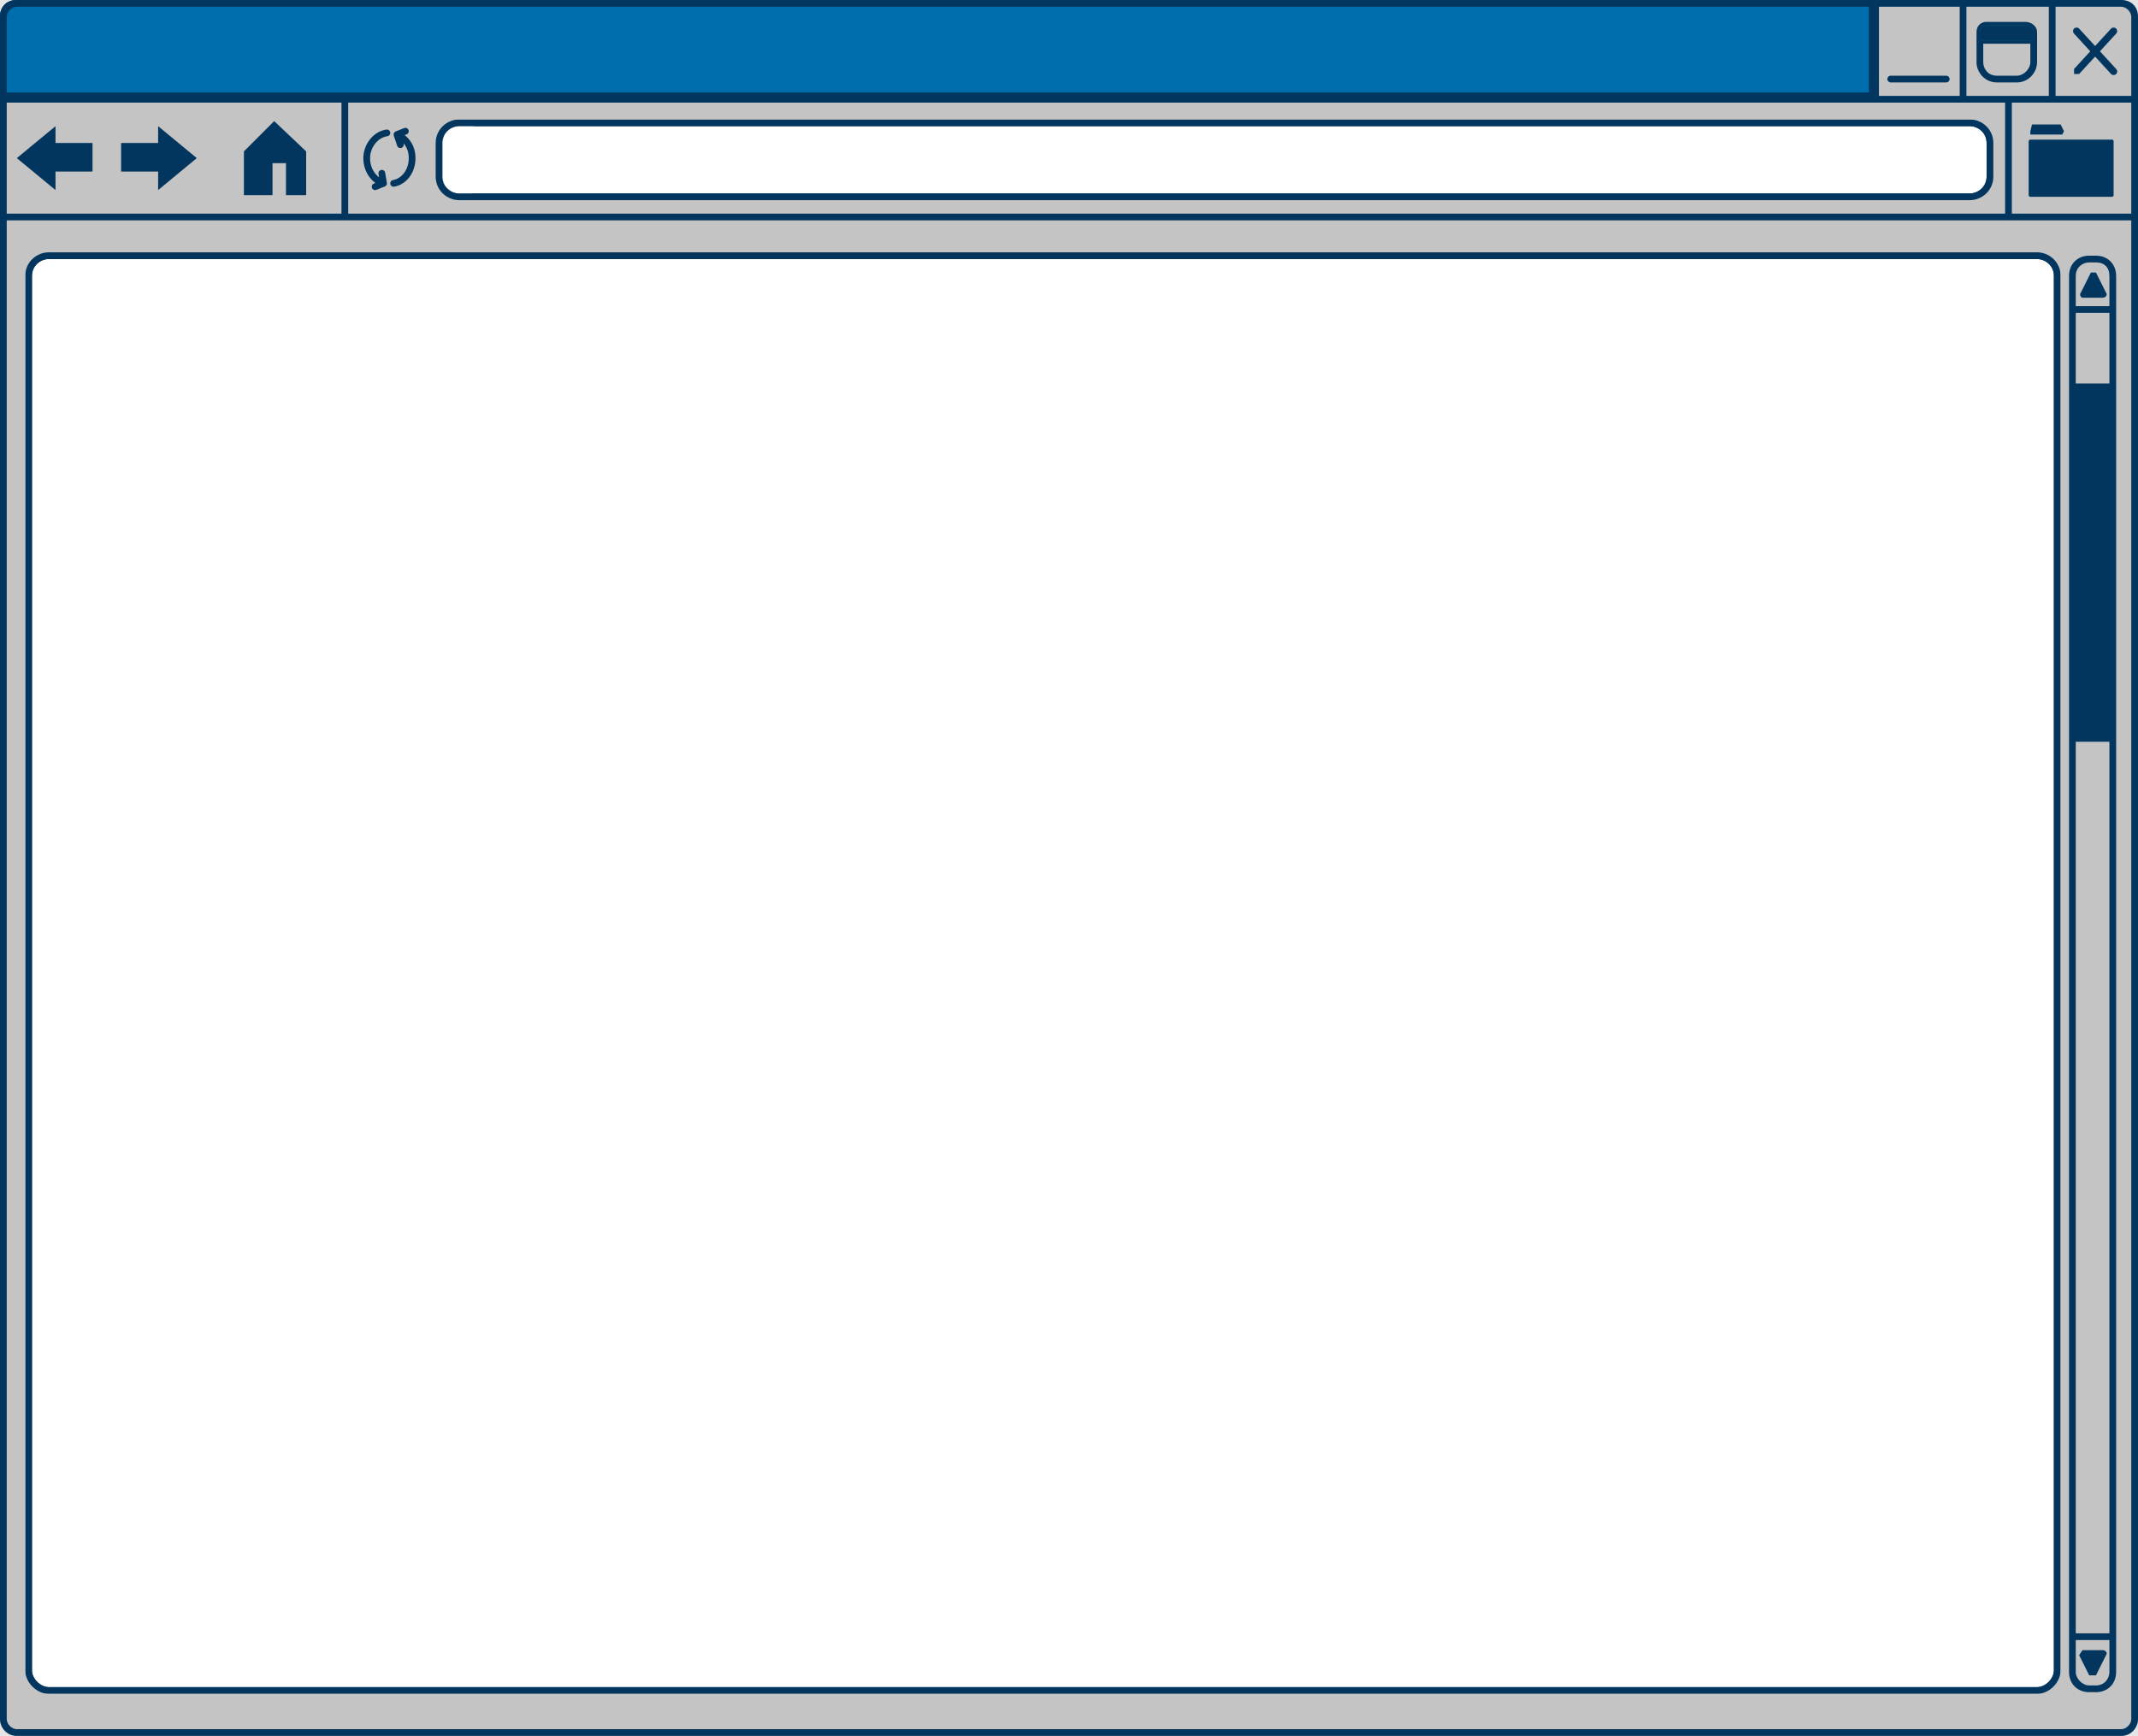
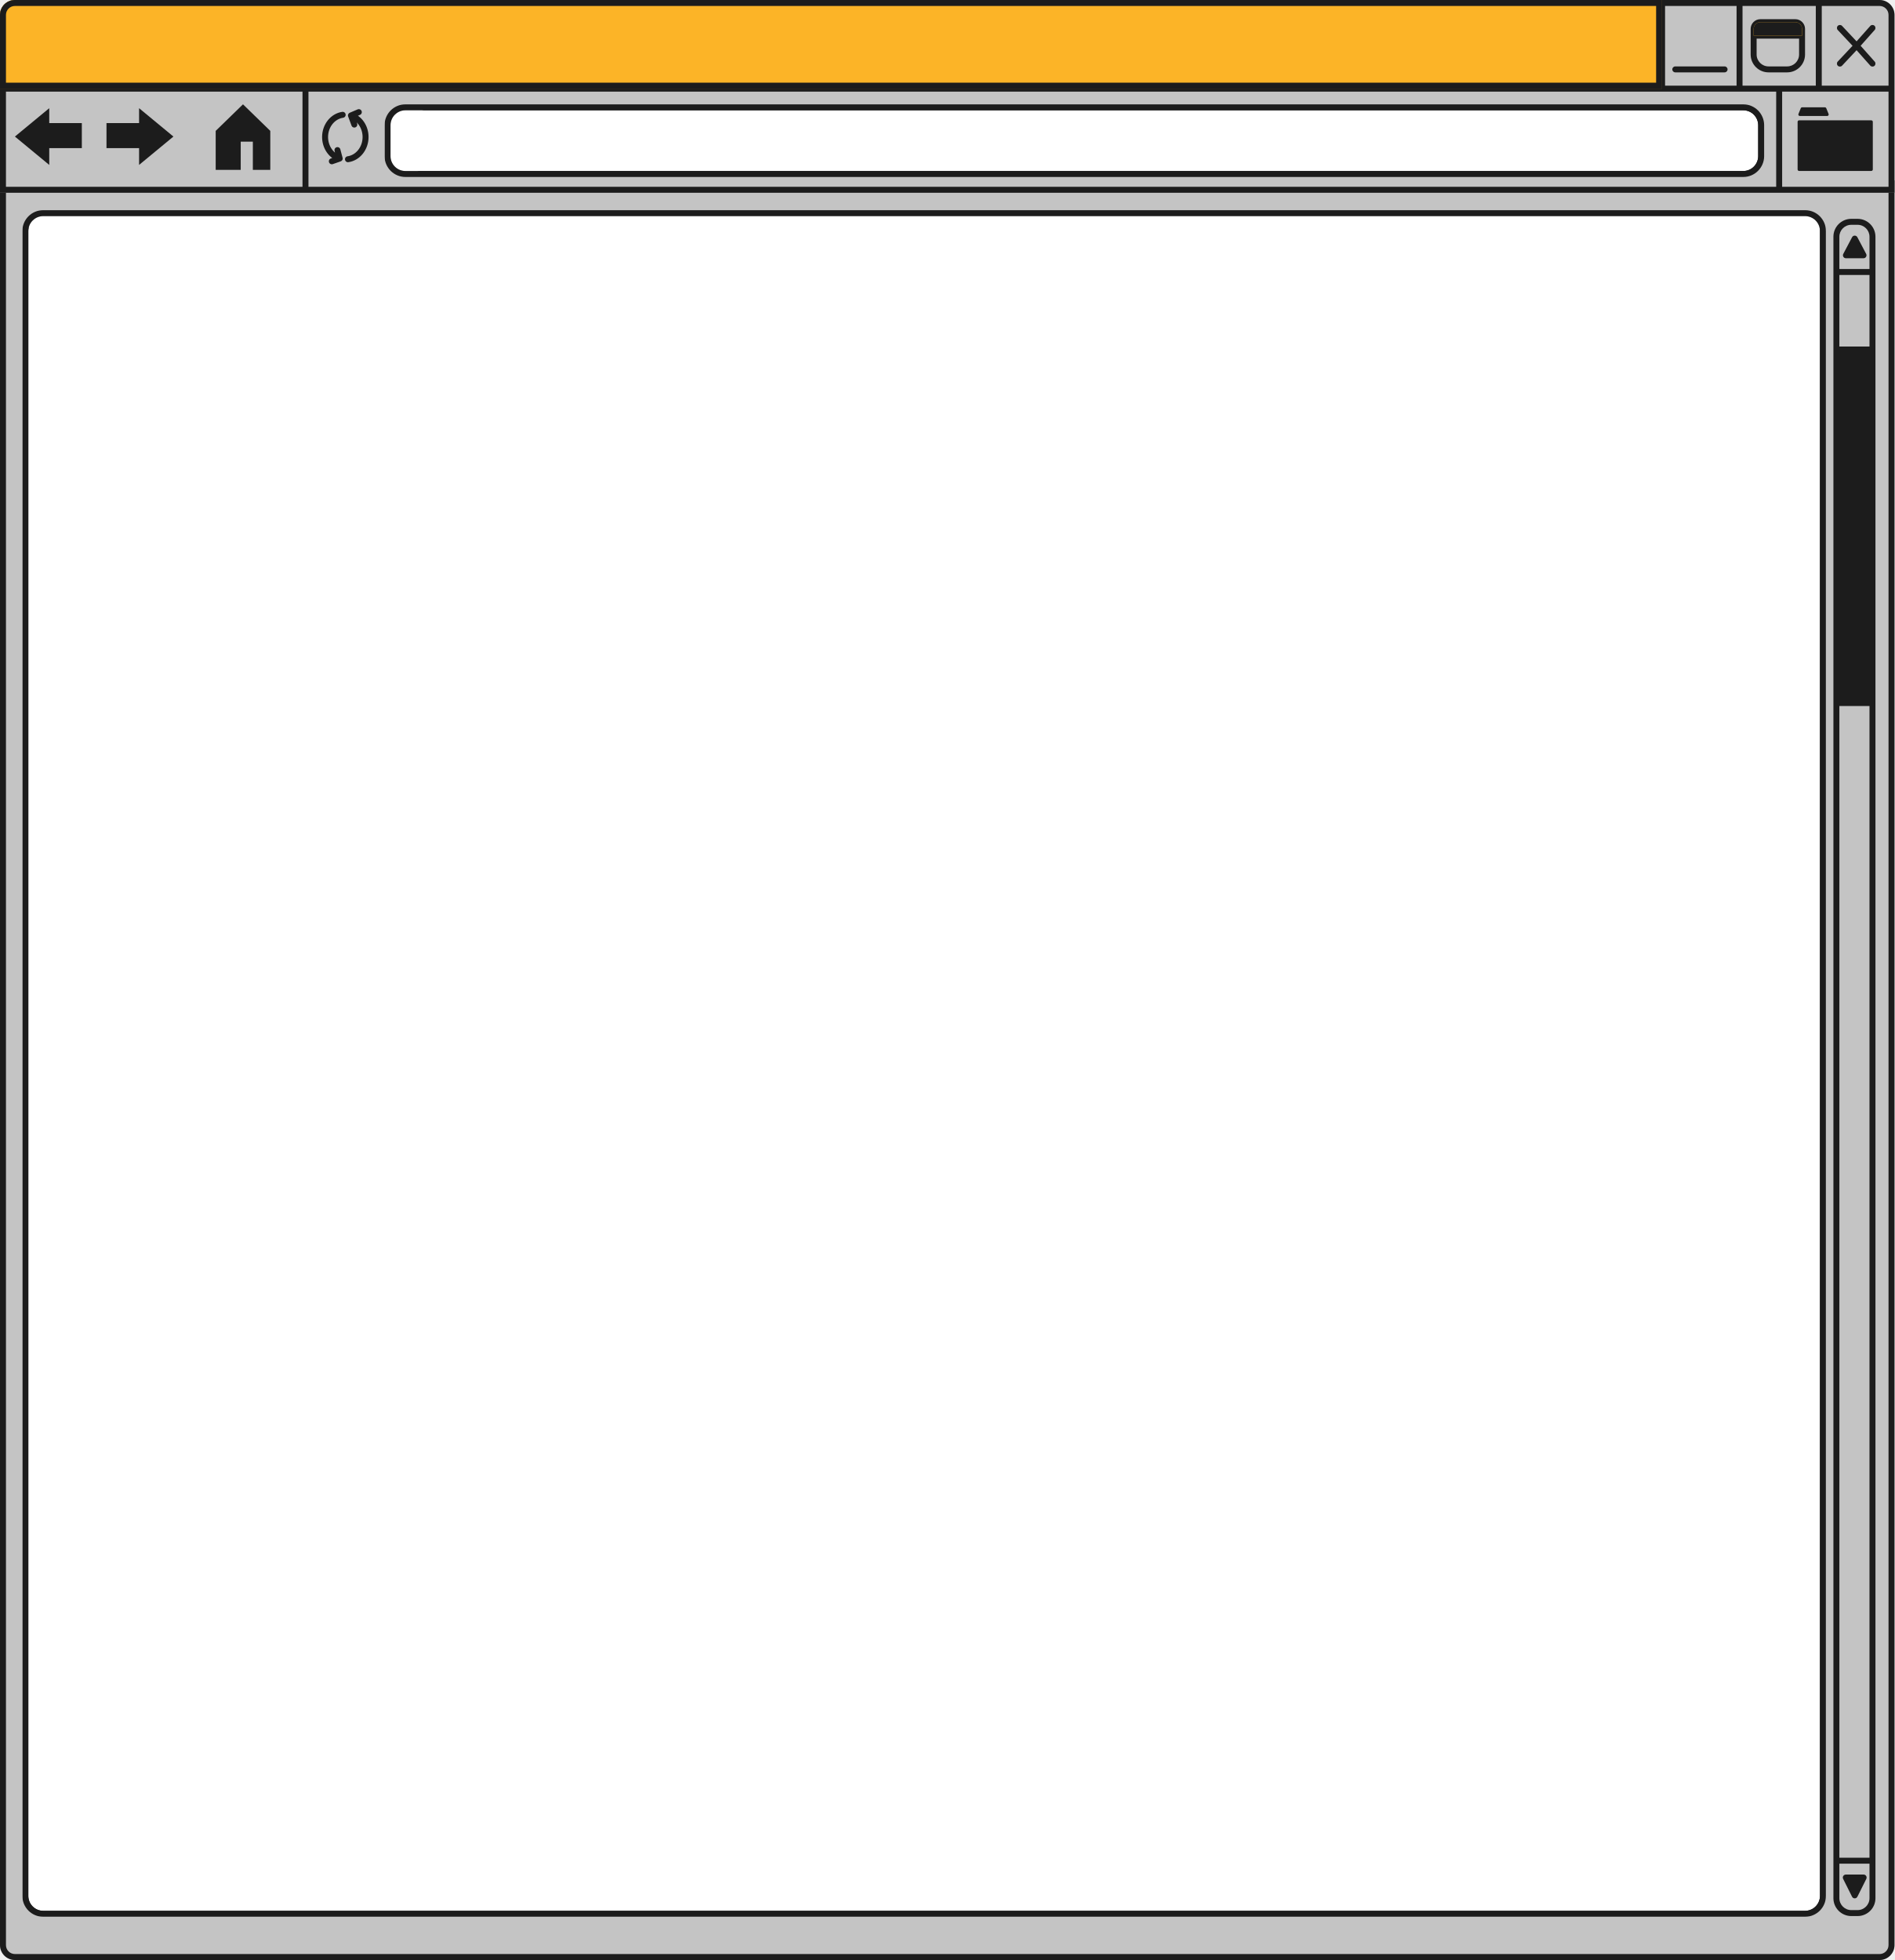
- <svg xmlns="http://www.w3.org/2000/svg" width="1271" height="1032" fill="none">
-   <path fill="#E5E5E5" d="M0 0h1271v1032H0z" />
-   <mask id="a" fill="#fff">
-     <path d="M0 10C0 4 4 0 10 0h1251c6 0 10 4 10 10v1012c0 5-4 10-10 10H10c-6 0-10-5-10-10V10Z" />
+ <svg xmlns="http://www.w3.org/2000/svg" width="1271" height="1315" viewBox="0 0 1271 1315" fill="none">
+   <mask id="path-1-inside-1_636_359" fill="white">
+     <path d="M0 121H551.5H1271V1305C1271 1310.52 1266.52 1315 1261 1315H10C4.477 1315 0 1310.52 0 1305V121Z" />
  </mask>
-   <path fill="#C4C4C4" d="M0 10C0 4 4 0 10 0h1251c6 0 10 4 10 10v1012c0 5-4 10-10 10H10c-6 0-10-5-10-10V10Z" />
-   <path fill="#02365E" d="M0 57a2 2 0 0 0 0 4v-4Zm1271 4a2 2 0 0 0 0-4v4Zm-49-61a2 2 0 0 0-4 0h4Zm-53 0a2 2 0 1 0-4 0h4Zm-52 0a2 2 0 0 0-4 0h4ZM0 127a2 2 0 0 0 0 4v-4Zm1271 4a2 2 0 0 0 0-4v4Zm-147-86a2 2 0 1 0 0 4v-4Zm33 4a2 2 0 1 0 0-4v4Zm79-32a2 2 0 0 0-3 3l3-3Zm19 27a2 2 0 1 0 3-3l-3 3Zm3-24a2 2 0 0 0-3-3l3 3Zm-25 21v3h3l-3-3Zm-13 20h51v-4h-51v4Zm2-2V0h-4v59h4Zm-57-59v59h4V0h-4Zm-50 61h52v-4h-52v4Zm2-2V0h-4v59h4ZM276 85v21h4V85h-4Zm12 33h883v-4H288v4Zm895-12V85h-4v21h4Zm-12-33H288v4h883v-4Zm-4-12h27v-4h-27v4Zm27 0h26v-4h-26v4Zm0 70h77v-4h-77v4Zm-2-72v70h4V59h-4ZM0 61h205v-4H0v4Zm205 0h910v-4H205v4ZM0 131h205v-4H0v4Zm205 0h989v-4H205v4Zm-2-72v70h4V59h-4ZM29 156h1181v-4H29v4Zm1189 8v830h4V164h-4Zm-8 838H29v4h1181v-4ZM21 994V164h-4v830h4Zm1221 12h4v-4h-4v4Zm4-854h-4v4h4v-4Zm12 287V230h-4v209h4Zm-28-209v209h4V230h-4ZM1124 49h33v-4h-33v4Zm109-29 11 12 3-3-11-12-3 3Zm11 12 11 12 3-3-11-12-3 3Zm3 0 11-12-3-3-11 12 3 3Zm-60 17h12v-4h-12v4Zm17-36h-23v4h23v-4Zm-29 11v13h4V24h-4Zm36 13V24h-4v13h4Zm-34-11h32v-4h-32v4Zm34-2v-5h-4v5h4Zm-36-5v5h4v-5h-4Zm34-2h-32v4h32v-4Zm35 12-11 12 3 3 11-12-3-3Zm-14 135v20h4v-20h-4Zm0 20v46h4v-46h-4Zm28 46v-46h-4v46h4Zm0-46v-20h-4v20h4Zm-26 2h24v-4h-24v4Zm-2 253v534h4V439h-4Zm0 534v21h4v-21h-4Zm28 21v-21h-4v21h4Zm0-21V439h-4v534h4Zm-26 2h24v-4h-24v4Zm10-745v209h4V230h-4Zm10 209V230h-4v209h4Zm-16-209v209h4V230h-4Zm-4 211h3v-4h-3v4Zm3 0h3v-4h-3v4Zm3-213h-3v4h3v-4Zm-3 0h-3v4h3v-4Zm2 211V230h-4v209h4Zm7-211h-3v4h3v-4Zm-3 0h-3v4h3v-4Zm-3 213h3v-4h-3v4Zm3 0h3v-4h-3v4Zm-2-211v209h4V230h-4Zm5 211h3v-4h-3v4Zm3 0h3v-4h-3v4Zm3-213h-3v4h3v-4Zm-3 0h-3v4h3v-4Zm2 211V230h-4v209h4Zm7-211h-3v4h3v-4Zm-3 0h-3v4h3v-4Zm-3 213h3v-4h-3v4Zm3 0h3v-4h-3v4Zm-2-211v209h4V230h-4Zm-47-213c2 0 3 1 3 2h4c0-3-3-6-7-6v4Zm-5 32c7 0 12-6 12-12h-4c0 4-4 8-8 8v4Zm-12-4c-5 0-8-4-8-8h-4c0 6 5 12 12 12v-4Zm-6-32c-4 0-6 3-6 6h4l2-2v-4Zm65 143c5 0 8 3 8 8h4c0-7-5-12-12-12v4Zm0 850c7 0 12-5 12-12h-4c0 4-3 8-8 8v4Zm-4-4c-4 0-8-4-8-8h-4c0 7 5 12 12 12v-4Zm-59-917c0-7-6-12-12-12v4c4 0 8 4 8 8h4Zm-12 33c6 0 12-6 12-12h-4c0 4-4 8-8 8v4Zm-895-12c0 6 6 12 12 12v-4c-4 0-8-4-8-8h-4Zm4-21c0-4 4-8 8-8v-4c-6 0-12 5-12 12h4Zm962 67c-7 0-12 5-12 12h4c0-5 4-8 8-8v-4Zm-24 842c0 4-3 8-8 8v4c7 0 12-5 12-12h-4Zm-1189 8c-4 0-8-4-8-8h-4c0 7 6 12 12 12v-4Zm1181-846c5 0 8 3 8 8h4c0-7-5-12-12-12v4ZM29 152c-6 0-12 5-12 12h4c0-5 4-8 8-8v-4ZM4 59V10h-8v49h8Zm1263-49v49h8V10h-8Zm-47-6h41v-8h-41v8Zm-53 0h53v-8h-53v8ZM10 4h1105v-8H10v8Zm1105 0h52v-8h-52v8ZM4 1022V129h-8v893h8Zm0-893V59h-8v70h8Zm1263-70v70h8V59h-8Zm0 70v893h8V129h-8Zm-6 899H636v8h625v-8Zm-625 0H318v8h318v-8Zm-318 0H10v8h308v-8Zm-322-6c0 8 6 14 14 14v-8c-3 0-6-3-6-6h-8ZM1275 10c0-8-6-14-14-14v8c3 0 6 3 6 6h8Zm-8 1012c0 3-3 6-6 6v8c8 0 14-6 14-14h-8ZM4 10c0-3 3-6 6-6v-8C2-4-4 2-4 10h8Z" mask="url(#a)" />
-   <path fill="#02365E" d="M1243 162h3l6 12c1 1 0 3-2 3h-12c-1 0-2-2-1-3l6-12Zm-1 834h4l6-12c1-1 0-3-2-3h-12l-2 3 6 12Z" />
-   <path stroke="#02365E" stroke-linecap="round" stroke-linejoin="round" stroke-width="4" d="M236 80c5 2 9 7 9 14 0 8-5 14-11 15m2-29 2 6m-2-6 5-2m-13 31c-6-2-10-8-10-15s5-14 12-15m-2 30-1-6m1 6-5 2" />
-   <mask id="b" fill="#fff">
-     <path d="M0 10v49h1115V0H10C4 0 0 4 0 10Zm1181 5h23c3 0 5 2 5 4v5h-32v-5c0-2 2-4 4-4Z" />
+   <path d="M0 121H551.5H1271V1305C1271 1310.52 1266.52 1315 1261 1315H10C4.477 1315 0 1310.52 0 1305V121Z" fill="#C4C4C4" />
+   <path d="M0 119C-1.105 119 -2 119.895 -2 121C-2 122.105 -1.105 123 0 123V119ZM1271 123C1272.1 123 1273 122.105 1273 121C1273 119.895 1272.1 119 1271 119V123ZM1193.63 123H1271V119H1193.63V123ZM0 123H204.943V119H0V123ZM204.943 123H1193.63V119H204.943V123ZM29.49 150.821H1210.21V146.821H29.49V150.821ZM1218.21 158.821V1273.52H1222.21V158.821H1218.21ZM1210.21 1281.52H29.49V1285.52H1210.21V1281.52ZM21.49 1273.52V158.821H17.49V1273.52H21.49ZM1242.02 1285.52H1246.23V1281.52H1242.02V1285.52ZM1246.23 146.821H1242.02V150.821H1246.23V146.821ZM1258.23 471.688V234.48H1254.23V471.688H1258.23ZM1230.02 234.48V471.688H1234.02V234.48H1230.02ZM1230.02 158.821V182.499H1234.02V158.821H1230.02ZM1230.02 182.499V234.48H1234.02V182.499H1230.02ZM1258.23 234.48V182.499H1254.23V234.48H1258.23ZM1258.23 182.499V158.821H1254.23V182.499H1258.23ZM1232.02 184.499H1256.23V180.499H1232.02V184.499ZM1230.02 471.688V1248.38H1234.02V471.688H1230.02ZM1230.02 1248.38V1273.52H1234.02V1248.38H1230.02ZM1258.23 1273.52V1248.38H1254.23V1273.52H1258.23ZM1258.23 1248.38V471.688H1254.23V1248.38H1258.23ZM1232.02 1250.38H1256.23V1246.38H1232.02V1250.38ZM1242.13 234.48V471.688H1246.13V234.48H1242.13ZM1252.18 471.688V234.48H1248.18V471.688H1252.18ZM1236.07 234.48V471.688H1240.07V234.48H1236.07ZM1232.02 473.688H1235.05V469.688H1232.02V473.688ZM1235.05 473.688H1238.07V469.688H1235.05V473.688ZM1238.07 232.48H1235.05V236.48H1238.07V232.48ZM1235.05 232.48H1232.02V236.48H1235.05V232.48ZM1237.05 471.688V234.48H1233.05V471.688H1237.05ZM1244.13 232.48H1241.1V236.48H1244.13V232.48ZM1241.1 232.48H1238.07V236.48H1241.1V232.48ZM1238.07 473.688H1241.1V469.688H1238.07V473.688ZM1241.1 473.688H1244.13V469.688H1241.1V473.688ZM1239.1 234.48V471.688H1243.1V234.48H1239.1ZM1244.13 473.688H1247.15V469.688H1244.13V473.688ZM1247.15 473.688H1250.18V469.688H1247.15V473.688ZM1250.18 232.48H1247.15V236.48H1250.18V232.48ZM1247.15 232.48H1244.13V236.48H1247.15V232.48ZM1249.15 471.688V234.48H1245.15V471.688H1249.15ZM1256.23 232.48H1253.21V236.48H1256.23V232.48ZM1253.21 232.48H1250.18V236.48H1253.21V232.48ZM1250.18 473.688H1253.21V469.688H1250.18V473.688ZM1253.21 473.688H1256.23V469.688H1253.21V473.688ZM1251.21 234.48V471.688H1255.21V234.48H1251.21ZM1246.23 1285.52C1252.86 1285.52 1258.23 1280.15 1258.23 1273.52H1254.23C1254.23 1277.94 1250.65 1281.52 1246.23 1281.52V1285.52ZM1242.02 1281.52C1237.6 1281.52 1234.02 1277.94 1234.02 1273.52H1230.02C1230.02 1280.15 1235.39 1285.52 1242.02 1285.52V1281.52ZM1242.02 146.821C1235.39 146.821 1230.02 152.193 1230.02 158.821H1234.02C1234.02 154.403 1237.6 150.821 1242.02 150.821V146.821ZM29.49 1281.52C25.072 1281.52 21.49 1277.94 21.49 1273.52H17.49C17.49 1280.15 22.863 1285.52 29.49 1285.52V1281.52ZM29.49 146.821C22.863 146.821 17.49 152.193 17.49 158.821H21.49C21.49 154.403 25.072 150.821 29.49 150.821V146.821ZM1218.21 1273.52C1218.21 1277.94 1214.63 1281.52 1210.21 1281.52V1285.52C1216.83 1285.52 1222.21 1280.15 1222.21 1273.52H1218.21ZM1210.21 150.821C1214.63 150.821 1218.21 154.403 1218.21 158.821H1222.21C1222.21 152.193 1216.83 146.821 1210.21 146.821V150.821ZM1246.23 150.821C1250.65 150.821 1254.23 154.403 1254.23 158.821H1258.23C1258.23 152.193 1252.86 146.821 1246.23 146.821V150.821ZM0 121V117C-2.209 117 -4 118.791 -4 121H0ZM1271 121H1275C1275 118.791 1273.21 117 1271 117V121ZM1261 1311H10V1319H1261V1311ZM4 1305V121H-4V1305H4ZM1267 121V1305H1275V121H1267ZM0 125H551.5V117H0V125ZM551.5 125H1271V117H551.5V125ZM10 1311C6.686 1311 4 1308.31 4 1305H-4C-4 1312.73 2.268 1319 10 1319V1311ZM1261 1319C1268.73 1319 1275 1312.73 1275 1305H1267C1267 1308.31 1264.31 1311 1261 1311V1319Z" fill="#1C1C1C" mask="url(#path-1-inside-1_636_359)" />
+   <path d="M1242.55 159.153C1243.3 157.731 1245.34 157.731 1246.09 159.153L1251.99 170.332C1252.69 171.664 1251.72 173.266 1250.22 173.266H1238.42C1236.91 173.266 1235.95 171.664 1236.65 170.332L1242.55 159.153Z" fill="#1C1C1C" />
+   <path d="M1242.53 1272.54C1243.27 1274.01 1245.37 1274.01 1246.11 1272.54L1252.09 1260.58C1252.75 1259.25 1251.79 1257.68 1250.3 1257.68H1238.34C1236.85 1257.68 1235.88 1259.25 1236.55 1260.58L1242.53 1272.54Z" fill="#1C1C1C" />
+   <mask id="path-5-outside-2_636_359" maskUnits="userSpaceOnUse" x="15" y="141" width="1210" height="1145" fill="black">
+     <rect fill="white" x="15" y="141" width="1210" height="1145" />
+     <path d="M1211 145H29C23.478 145 19 149.477 19 155L19 1272C19 1277.52 23.477 1282 29 1282H620H1211C1216.52 1282 1221 1277.52 1221 1272L1221 155C1221 149.477 1216.52 145 1211 145Z" />
  </mask>
-   <path fill="#006EAD" d="M0 10v49h1115V0H10C4 0 0 4 0 10Zm1181 5h23c3 0 5 2 5 4v5h-32v-5c0-2 2-4 4-4Z" />
-   <path fill="#02365E" d="M1269 10v49h4V10h-4Zm-49-8h41v-4h-41v4Zm-53 0h53v-4h-53v4Zm-52 59h52v-4h-52v4Zm0-59h52v-4h-52v4ZM2 895V129h-4v766h4Zm0-766V59h-4v70h4Zm1267-70v70h4V59h-4Zm-102 2h27v-4h-27v4Zm27 0h26v-4h-26v4Zm-70-12h33v-4h-33v4Zm107-33 13 16 3-3-13-15-3 2Zm13 16 14 16 3-3-14-16-3 3Zm3 0 14-16-3-2-14 15 3 3Zm-3-3-13 16 3 3 13-16-3-3Zm-69-5v23h4V24h-4Zm36 23V24h-4v23h4Zm-2-30h-32v4h32v-4Zm64-7c0-7-5-12-12-12v4c4 0 8 4 8 8h4ZM0 59h-4v4h4v-4Zm1115 0v4h4v-4h-4Zm0-59h4v-4h-4v4Zm62 24h-4v4h4v-4Zm32 0v4h4v-4h-4ZM4 59V10h-8v49h8Zm6-55h1105v-8H10v8Zm1109 55V0h-8v59h8ZM0 63h205v-8H0v8Zm205 0h910v-8H205v8Zm999-52h-23v8h23v-8Zm-27 17h32v-8h-32v8Zm36-4v-5h-8v5h8Zm-40-5v5h8v-5h-8Zm8-8c-5 0-8 4-8 8h8v-8Zm23 8h9c0-4-4-8-9-8v8ZM4 10c0-3 3-6 6-6v-8C2-4-4 2-4 10h8Z" mask="url(#b)" />
-   <mask id="c" width="1210" height="936" x="15" y="71" fill="#000" maskUnits="userSpaceOnUse">
-     <path fill="#fff" d="M15 71h1210v936H15z" />
-     <path d="M263 105V85c0-6 5-10 10-10h898c5 0 10 4 10 10v20c0 6-5 10-10 10H273c-5 0-10-4-10-10Zm948 49H29c-5 0-10 4-10 10v829c0 5 5 10 10 10h1182c5 0 10-5 10-10V164c0-6-5-10-10-10Z" />
+   <path d="M1211 145H29C23.478 145 19 149.477 19 155L19 1272C19 1277.52 23.477 1282 29 1282H620H1211C1216.52 1282 1221 1277.52 1221 1272L1221 155C1221 149.477 1216.52 145 1211 145Z" fill="white" />
+   <path d="M1211 145H29C23.478 145 19 149.477 19 155L19 1272C19 1277.52 23.477 1282 29 1282H620H1211C1216.52 1282 1221 1277.52 1221 1272L1221 155C1221 149.477 1216.52 145 1211 145Z" stroke="#1C1C1C" stroke-width="8" mask="url(#path-5-outside-2_636_359)" />
+   <mask id="path-6-inside-3_636_359" fill="white">
+     <path d="M0 59.485V10C0 4.477 4.477 0 10 0H1115.08H1167.05H1220.21H1261C1266.52 0 1271 4.477 1271 10V59.485V129.316H1193.63H204.943H0V59.485Z" />
  </mask>
-   <path fill="#fff" d="M263 105V85c0-6 5-10 10-10h898c5 0 10 4 10 10v20c0 6-5 10-10 10H273c-5 0-10-4-10-10Zm948 49H29c-5 0-10 4-10 10v829c0 5 5 10 10 10h1182c5 0 10-5 10-10V164c0-6-5-10-10-10Z" />
-   <path stroke="#02365E" stroke-width="8" d="M263 105V85c0-6 5-10 10-10h898c5 0 10 4 10 10v20c0 6-5 10-10 10H273c-5 0-10-4-10-10Zm948 49H29c-5 0-10 4-10 10v829c0 5 5 10 10 10h1182c5 0 10-5 10-10V164c0-6-5-10-10-10Z" mask="url(#c)" />
-   <path fill="#02365E" fill-rule="evenodd" d="m94 113 23-19-23-19v10H72v17h22v11Zm-61 0L10 94l23-19v10h22v17H33v11Zm130-41 19 18v26h-12V97h-8v19h-17V90l18-18Z" clip-rule="evenodd" />
-   <rect width="50.5" height="34" x="1206" y="83" fill="#02365E" rx="1" />
-   <path fill="#02365E" d="M1208 74h17l2 4-1 2h-19v-2l1-4Z" />
+   <path d="M0 59.485V10C0 4.477 4.477 0 10 0H1115.08H1167.05H1220.21H1261C1266.52 0 1271 4.477 1271 10V59.485V129.316H1193.63H204.943H0V59.485Z" fill="#C4C4C4" />
+   <path d="M0 57.485C-1.105 57.485 -2 58.381 -2 59.485C-2 60.59 -1.105 61.485 0 61.485V57.485ZM1271 61.485C1272.1 61.485 1273 60.59 1273 59.485C1273 58.381 1272.1 57.485 1271 57.485V61.485ZM1222.21 0C1222.21 -1.105 1221.31 -2 1220.21 -2C1219.1 -2 1218.21 -1.105 1218.21 0H1222.21ZM1169.05 0C1169.05 -1.105 1168.16 -2 1167.05 -2C1165.95 -2 1165.05 -1.105 1165.05 0H1169.05ZM1117.08 0C1117.08 -1.105 1116.18 -2 1115.08 -2C1113.97 -2 1113.08 -1.105 1113.08 0H1117.08ZM1191.63 129.316C1191.63 130.421 1192.53 131.316 1193.63 131.316C1194.73 131.316 1195.63 130.421 1195.63 129.316H1191.63ZM202.943 129.316C202.943 130.421 203.838 131.316 204.943 131.316C206.047 131.316 206.943 130.421 206.943 129.316H202.943ZM1123.94 44.554C1122.83 44.554 1121.94 45.449 1121.94 46.554C1121.94 47.658 1122.83 48.554 1123.94 48.554V44.554ZM1157.01 48.554C1158.12 48.554 1159.01 47.658 1159.01 46.554C1159.01 45.449 1158.12 44.554 1157.01 44.554V48.554ZM1235.84 17.383C1235.08 16.577 1233.82 16.537 1233.01 17.292C1232.21 18.048 1232.17 19.314 1232.92 20.119L1235.84 17.383ZM1254.74 44.003C1255.47 44.829 1256.74 44.903 1257.56 44.169C1258.39 43.435 1258.46 42.171 1257.73 41.346L1254.74 44.003ZM1257.73 20.079C1258.46 19.254 1258.39 17.99 1257.56 17.256C1256.74 16.522 1255.47 16.597 1254.74 17.422L1257.73 20.079ZM1232.92 41.306C1232.17 42.111 1232.21 43.377 1233.01 44.133C1233.82 44.889 1235.08 44.848 1235.84 44.043L1232.92 41.306ZM1220.21 61.485H1271V57.485H1220.21V61.485ZM1222.21 59.485V0H1218.21V59.485H1222.21ZM1165.05 0V59.485H1169.05V0H1165.05ZM1115.08 61.485H1167.05V57.485H1115.08V61.485ZM1117.08 59.485V0H1113.08V59.485H1117.08ZM276.179 85.003V105.738H280.179V85.003H276.179ZM288.179 117.738H1170.64V113.738H288.179V117.738ZM1182.64 105.738V85.003H1178.64V105.738H1182.64ZM1170.64 73.003H288.179V77.003H1170.64V73.003ZM1167.05 61.485H1193.63V57.485H1167.05V61.485ZM1193.63 61.485H1220.21V57.485H1193.63V61.485ZM1191.63 59.485V129.316H1195.63V59.485H1191.63ZM0 61.485H204.943V57.485H0V61.485ZM204.943 61.485H1115.08V57.485H204.943V61.485ZM202.943 59.485V129.316H206.943V59.485H202.943ZM1123.94 48.554H1157.01V44.554H1123.94V48.554ZM1232.92 20.119L1244.15 32.081L1247.06 29.344L1235.84 17.383L1232.92 20.119ZM1244.11 32.041L1254.74 44.003L1257.73 41.346L1247.1 29.384L1244.11 32.041ZM1247.1 32.041L1257.73 20.079L1254.74 17.422L1244.11 29.384L1247.1 32.041ZM1186.5 48.554H1198.99V44.554H1186.5V48.554ZM1204.46 12.871H1181.03V16.871H1204.46V12.871ZM1174.5 23.924V36.554H1178.5V23.924H1174.5ZM1210.99 36.554V23.924H1206.99V36.554H1210.99ZM1176.5 25.924H1208.99V21.924H1176.5V25.924ZM1210.99 23.924V19.397H1206.99V23.924H1210.99ZM1174.5 19.397V23.924H1178.5V19.397H1174.5ZM1208.99 17.397H1176.5V21.397H1208.99V17.397ZM1244.15 29.344L1232.92 41.306L1235.84 44.043L1247.06 32.081L1244.15 29.344ZM1204.46 16.871C1205.85 16.871 1206.99 18.002 1206.99 19.397H1210.99C1210.99 15.793 1208.06 12.871 1204.46 12.871V16.871ZM1198.99 48.554C1205.61 48.554 1210.99 43.181 1210.99 36.554H1206.99C1206.99 40.972 1203.4 44.554 1198.99 44.554V48.554ZM1186.5 44.554C1182.08 44.554 1178.5 40.972 1178.5 36.554H1174.5C1174.5 43.181 1179.87 48.554 1186.5 48.554V44.554ZM1181.03 12.871C1177.42 12.871 1174.5 15.793 1174.5 19.397H1178.5C1178.5 18.002 1179.63 16.871 1181.03 16.871V12.871ZM1182.64 85.003C1182.64 78.376 1177.26 73.003 1170.64 73.003V77.003C1175.05 77.003 1178.64 80.585 1178.64 85.003H1182.64ZM1170.64 117.738C1177.26 117.738 1182.64 112.365 1182.64 105.738H1178.64C1178.64 110.156 1175.05 113.738 1170.64 113.738V117.738ZM276.179 105.738C276.179 112.365 281.551 117.738 288.179 117.738V113.738C283.761 113.738 280.179 110.156 280.179 105.738H276.179ZM280.179 85.003C280.179 80.585 283.761 77.003 288.179 77.003V73.003C281.551 73.003 276.179 78.376 276.179 85.003H280.179ZM0 129.316H-4C-4 131.525 -2.209 133.316 0 133.316L0 129.316ZM1271 129.316V133.316C1273.21 133.316 1275 131.525 1275 129.316H1271ZM4 59.485V10H-4V59.485H4ZM1267 10V59.485H1275V10H1267ZM1220.21 4H1261V-4H1220.21V4ZM1167.05 4H1220.21V-4H1167.05V4ZM10 4H1115.08V-4H10V4ZM1115.08 4H1167.05V-4H1115.08V4ZM4 129.316V59.485H-4V129.316H4ZM1267 59.485V129.316H1275V59.485H1267ZM1193.63 133.316H1271V125.316H1193.63V133.316ZM0 133.316H204.943V125.316H0V133.316ZM204.943 133.316H1193.63V125.316H204.943V133.316ZM1275 10C1275 2.268 1268.73 -4 1261 -4V4C1264.31 4 1267 6.686 1267 10H1275ZM4 10C4 6.686 6.686 4 10 4V-4C2.268 -4 -4 2.268 -4 10H4Z" fill="#1C1C1C" mask="url(#path-6-inside-3_636_359)" />
+   <mask id="path-8-inside-4_636_359" fill="white">
+     <path d="M0 10V59.464H204.943H1115.08V0H10C4.477 0 0 4.477 0 10Z" />
+     <path d="M1181.03 14.866H1204.46C1206.96 14.866 1208.99 16.892 1208.99 19.391V23.915H1176.5V19.391C1176.5 16.892 1178.53 14.866 1181.03 14.866Z" />
+   </mask>
+   <path d="M0 10V59.464H204.943H1115.08V0H10C4.477 0 0 4.477 0 10Z" fill="#FCB427" />
+   <path d="M1181.03 14.866H1204.46C1206.96 14.866 1208.99 16.892 1208.99 19.391V23.915H1176.5V19.391C1176.5 16.892 1178.53 14.866 1181.03 14.866Z" fill="#FCB427" />
+   <path d="M1269 10V59.464H1273V10H1269ZM1220.21 2H1261V-2H1220.21V2ZM1167.05 2H1220.21V-2H1167.05V2ZM1115.08 61.464H1167.05V57.464H1115.08V61.464ZM1115.08 2H1167.05V-2H1115.08V2ZM2 129.27V59.464H-2V129.27H2ZM1269 59.464V129.27H1273V59.464H1269ZM1167.05 61.464H1193.63V57.464H1167.05V61.464ZM1193.63 61.464H1220.21V57.464H1193.63V61.464ZM1123.94 48.537H1157.01V44.537H1123.94V48.537ZM1230.5 16.168L1244.09 32.004L1247.12 29.399L1233.54 13.564L1230.5 16.168ZM1244.09 32.004L1257.67 47.84L1260.71 45.235L1247.12 29.399L1244.09 32.004ZM1247.12 32.004L1260.71 16.168L1257.67 13.564L1244.09 29.399L1247.12 32.004ZM1244.09 29.399L1230.5 45.235L1233.54 47.84L1247.12 32.004L1244.09 29.399ZM1174.5 23.915V46.537H1178.5V23.915H1174.5ZM1210.99 46.537V23.915H1206.99V46.537H1210.99ZM1208.99 17.391H1176.5V21.391H1208.99V17.391ZM1273 10C1273 3.373 1267.63 -2 1261 -2V2C1265.42 2 1269 5.582 1269 10H1273ZM0 59.464H-4V63.464H0V59.464ZM1115.08 59.464V63.464H1119.08V59.464H1115.08ZM1115.08 0H1119.08V-4H1115.08V0ZM1176.5 23.915H1172.5V27.915H1176.5V23.915ZM1208.99 23.915V27.915H1212.99V23.915H1208.99ZM4 59.464V10H-4V59.464H4ZM10 4H1115.08V-4H10V4ZM1119.08 59.464V0H1111.08V59.464H1119.08ZM0 63.464H204.943V55.464H0V63.464ZM204.943 63.464H1115.08V55.464H204.943V63.464ZM1204.46 10.866H1181.03V18.866H1204.46V10.866ZM1176.5 27.915H1208.99V19.915H1176.5V27.915ZM1212.99 23.915V19.391H1204.99V23.915H1212.99ZM1172.5 19.391V23.915H1180.5V19.391H1172.5ZM1204.46 18.866C1204.75 18.866 1204.99 19.101 1204.99 19.391H1212.99C1212.99 14.683 1209.17 10.866 1204.46 10.866V18.866ZM1181.03 10.866C1176.32 10.866 1172.5 14.683 1172.5 19.391H1180.5C1180.5 19.101 1180.74 18.866 1181.03 18.866V10.866ZM4 10C4 6.686 6.686 4 10 4V-4C2.268 -4 -4 2.268 -4 10H4Z" fill="#1C1C1C" mask="url(#path-8-inside-4_636_359)" />
+   <path d="M235.449 77.485C241.115 79.294 245.259 85.076 245.259 91.93C245.259 99.567 240.112 105.874 233.447 106.835M235.449 77.485L237.713 83.578M235.449 77.485L240.731 75.227M227.903 106.374C222.236 104.565 218.092 98.783 218.092 91.93C218.092 84.292 223.239 77.985 229.904 77.024M227.903 106.374L226.393 100.698M227.903 106.374L222.62 108.215" stroke="#1C1C1C" stroke-width="4" stroke-linecap="round" stroke-linejoin="round" />
+   <path fill-rule="evenodd" clip-rule="evenodd" d="M93.305 110.649L116.346 91.617L93.305 72.585V82.568H71.444V99.373H93.305V110.649Z" fill="#1C1C1C" />
+   <path fill-rule="evenodd" clip-rule="evenodd" d="M33.042 110.649L10 91.617L33.042 72.585V82.568H54.902V99.373H33.042V110.649Z" fill="#1C1C1C" />
+   <path fill-rule="evenodd" clip-rule="evenodd" d="M163.02 70L181.335 87.81H181.335V87.81L181.335 87.811H181.335V113.969H169.634V95.046H161.494V113.969H144.705V87.81H144.706L163.02 70Z" fill="#1C1C1C" />
+   <mask id="path-14-outside-5_636_359" maskUnits="userSpaceOnUse" x="258" y="70" width="926" height="49" fill="black">
+     <rect fill="white" x="258" y="70" width="926" height="49" />
+     <path d="M262 104.733V84C262 78.477 266.477 74 272 74H1169.55C1175.07 74 1179.55 78.477 1179.55 84V104.733C1179.55 110.255 1175.07 114.733 1169.55 114.733H272C266.477 114.733 262 110.255 262 104.733Z" />
+   </mask>
+   <path d="M262 104.733V84C262 78.477 266.477 74 272 74H1169.55C1175.07 74 1179.55 78.477 1179.55 84V104.733C1179.55 110.255 1175.07 114.733 1169.55 114.733H272C266.477 114.733 262 110.255 262 104.733Z" fill="white" />
+   <path d="M262 104.733V84C262 78.477 266.477 74 272 74H1169.55C1175.07 74 1179.55 78.477 1179.55 84V104.733C1179.55 110.255 1175.07 114.733 1169.55 114.733H272C266.477 114.733 262 110.255 262 104.733Z" stroke="#1C1C1C" stroke-width="8" mask="url(#path-14-outside-5_636_359)" />
+   <rect x="1206" y="80.732" width="50.452" height="33.958" rx="1" fill="#1C1C1C" />
+   <path d="M1208.12 72.623C1208.27 72.246 1208.64 72 1209.04 72H1224.3C1224.71 72 1225.07 72.246 1225.23 72.623L1226.78 76.444C1227.05 77.102 1226.57 77.821 1225.86 77.821H1207.49C1206.78 77.821 1206.29 77.102 1206.56 76.444L1208.12 72.623Z" fill="#1C1C1C" />
</svg>
